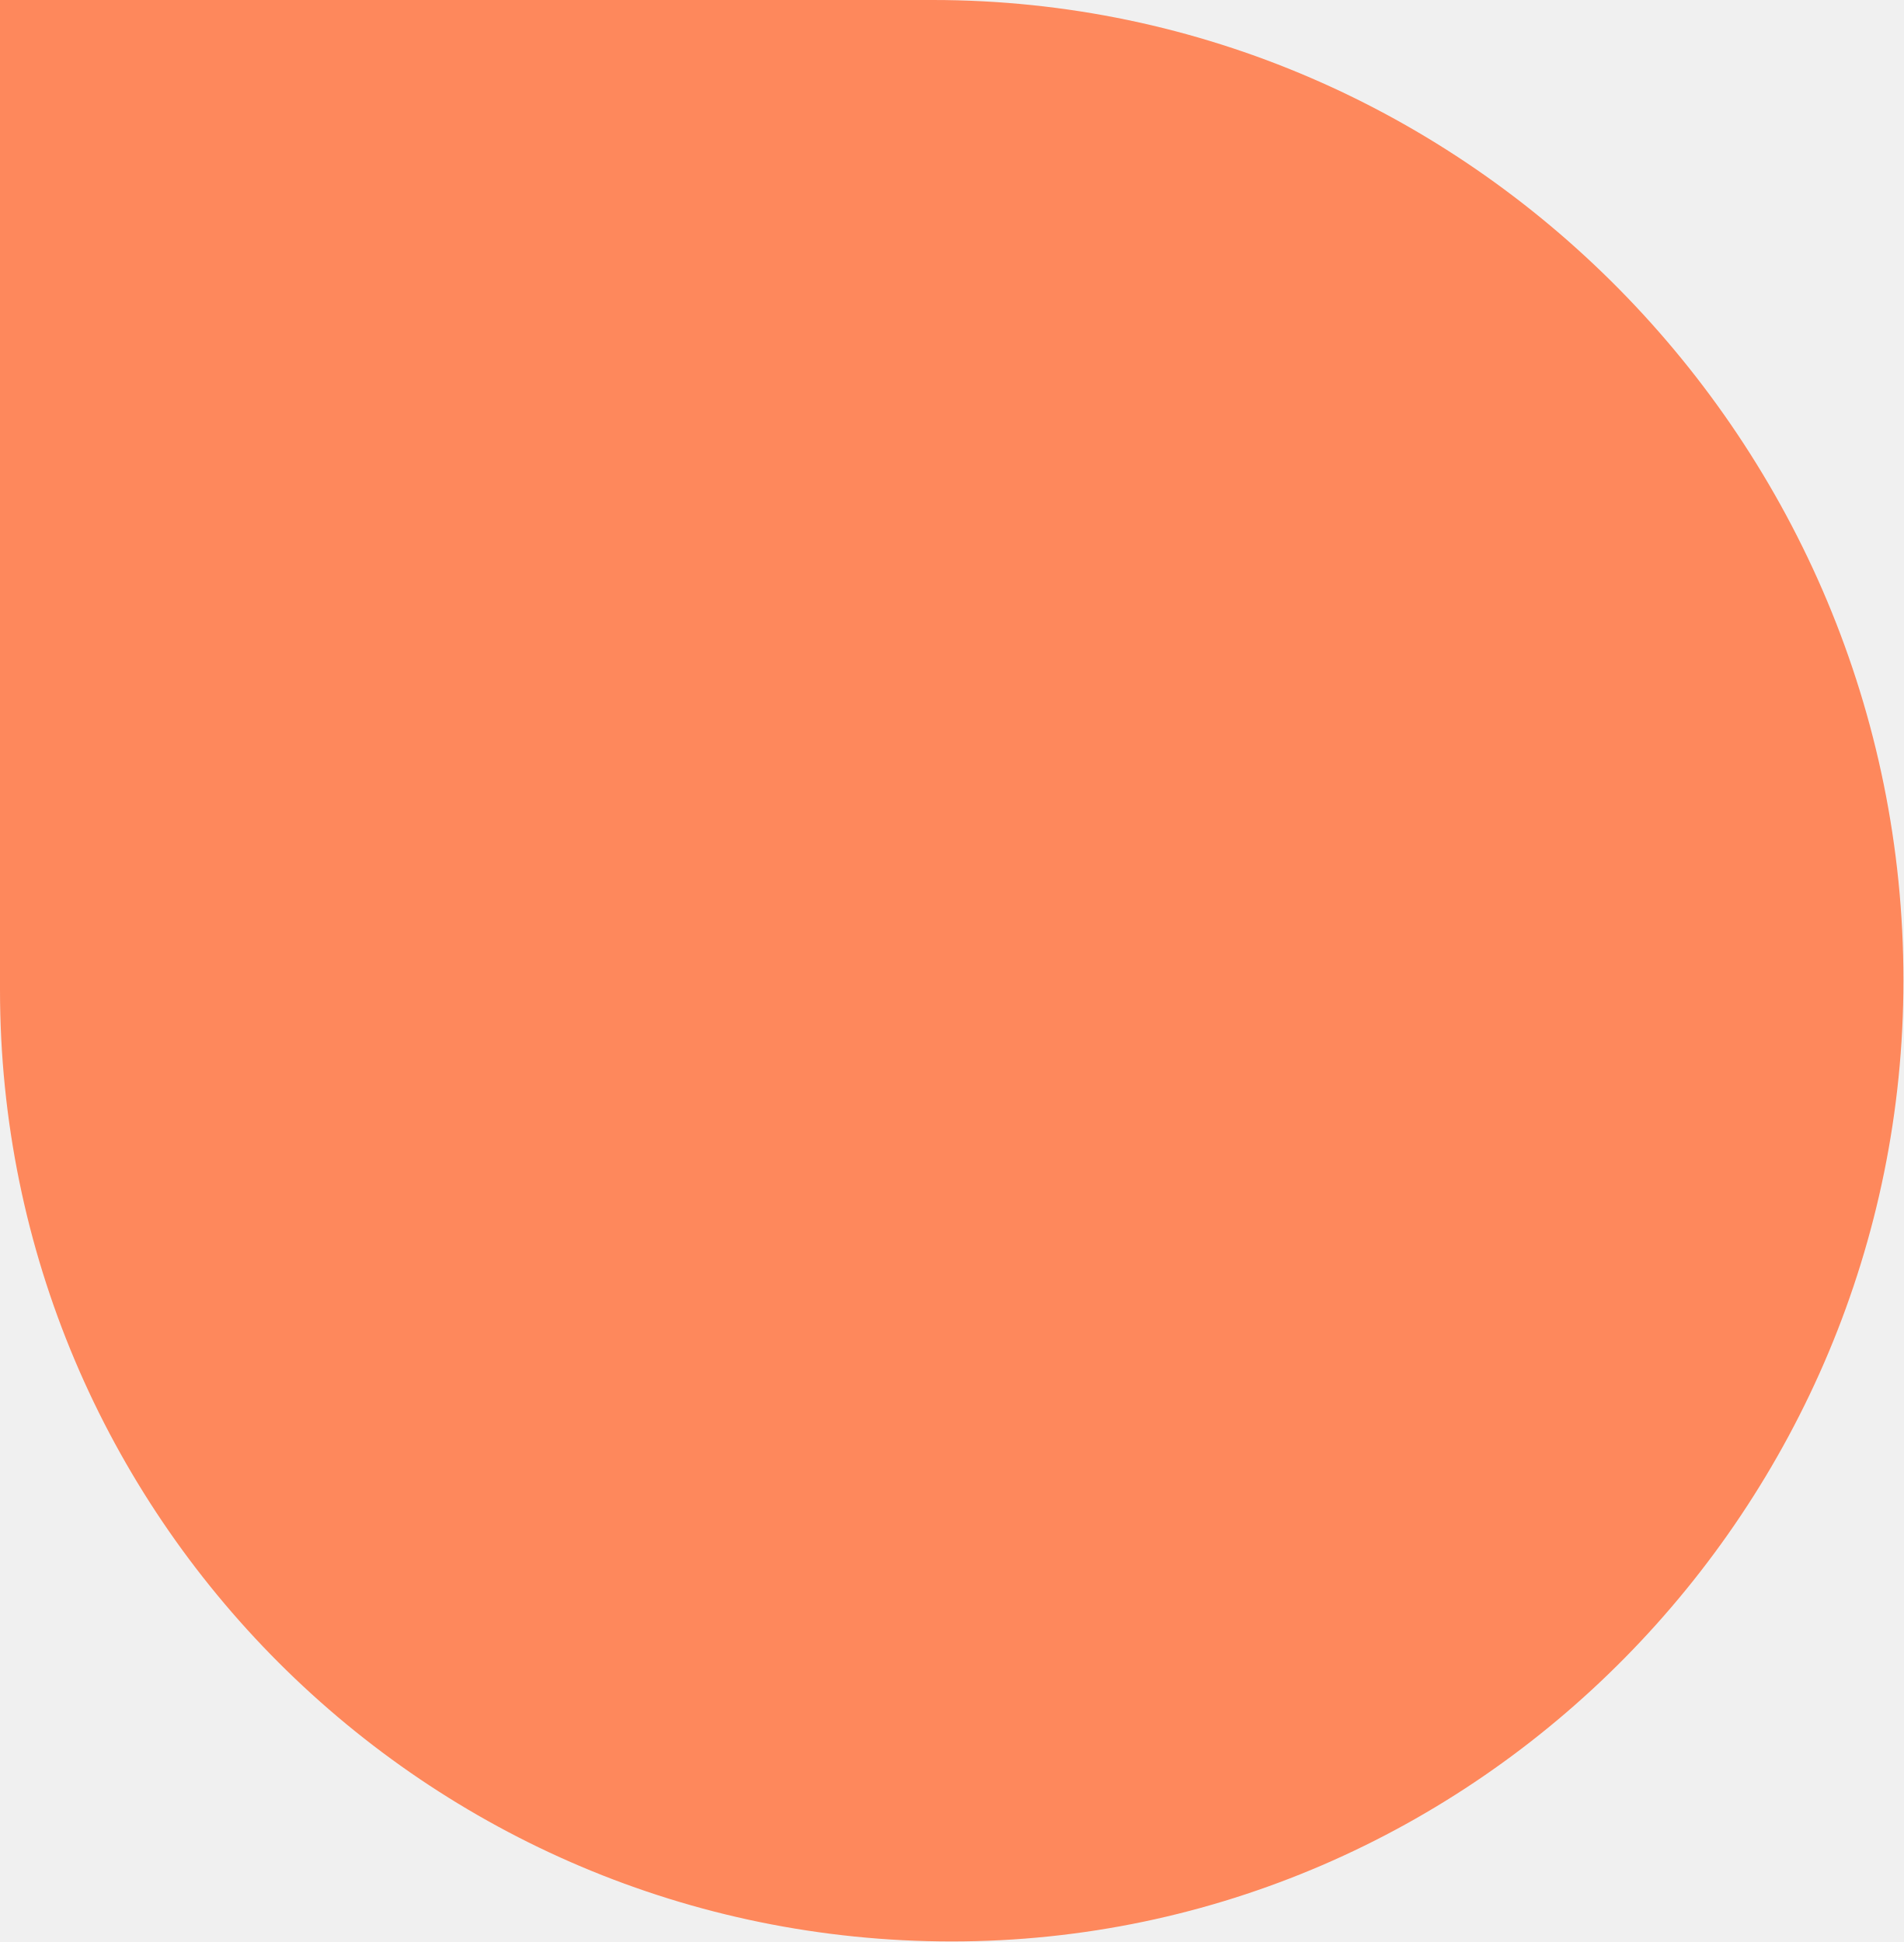
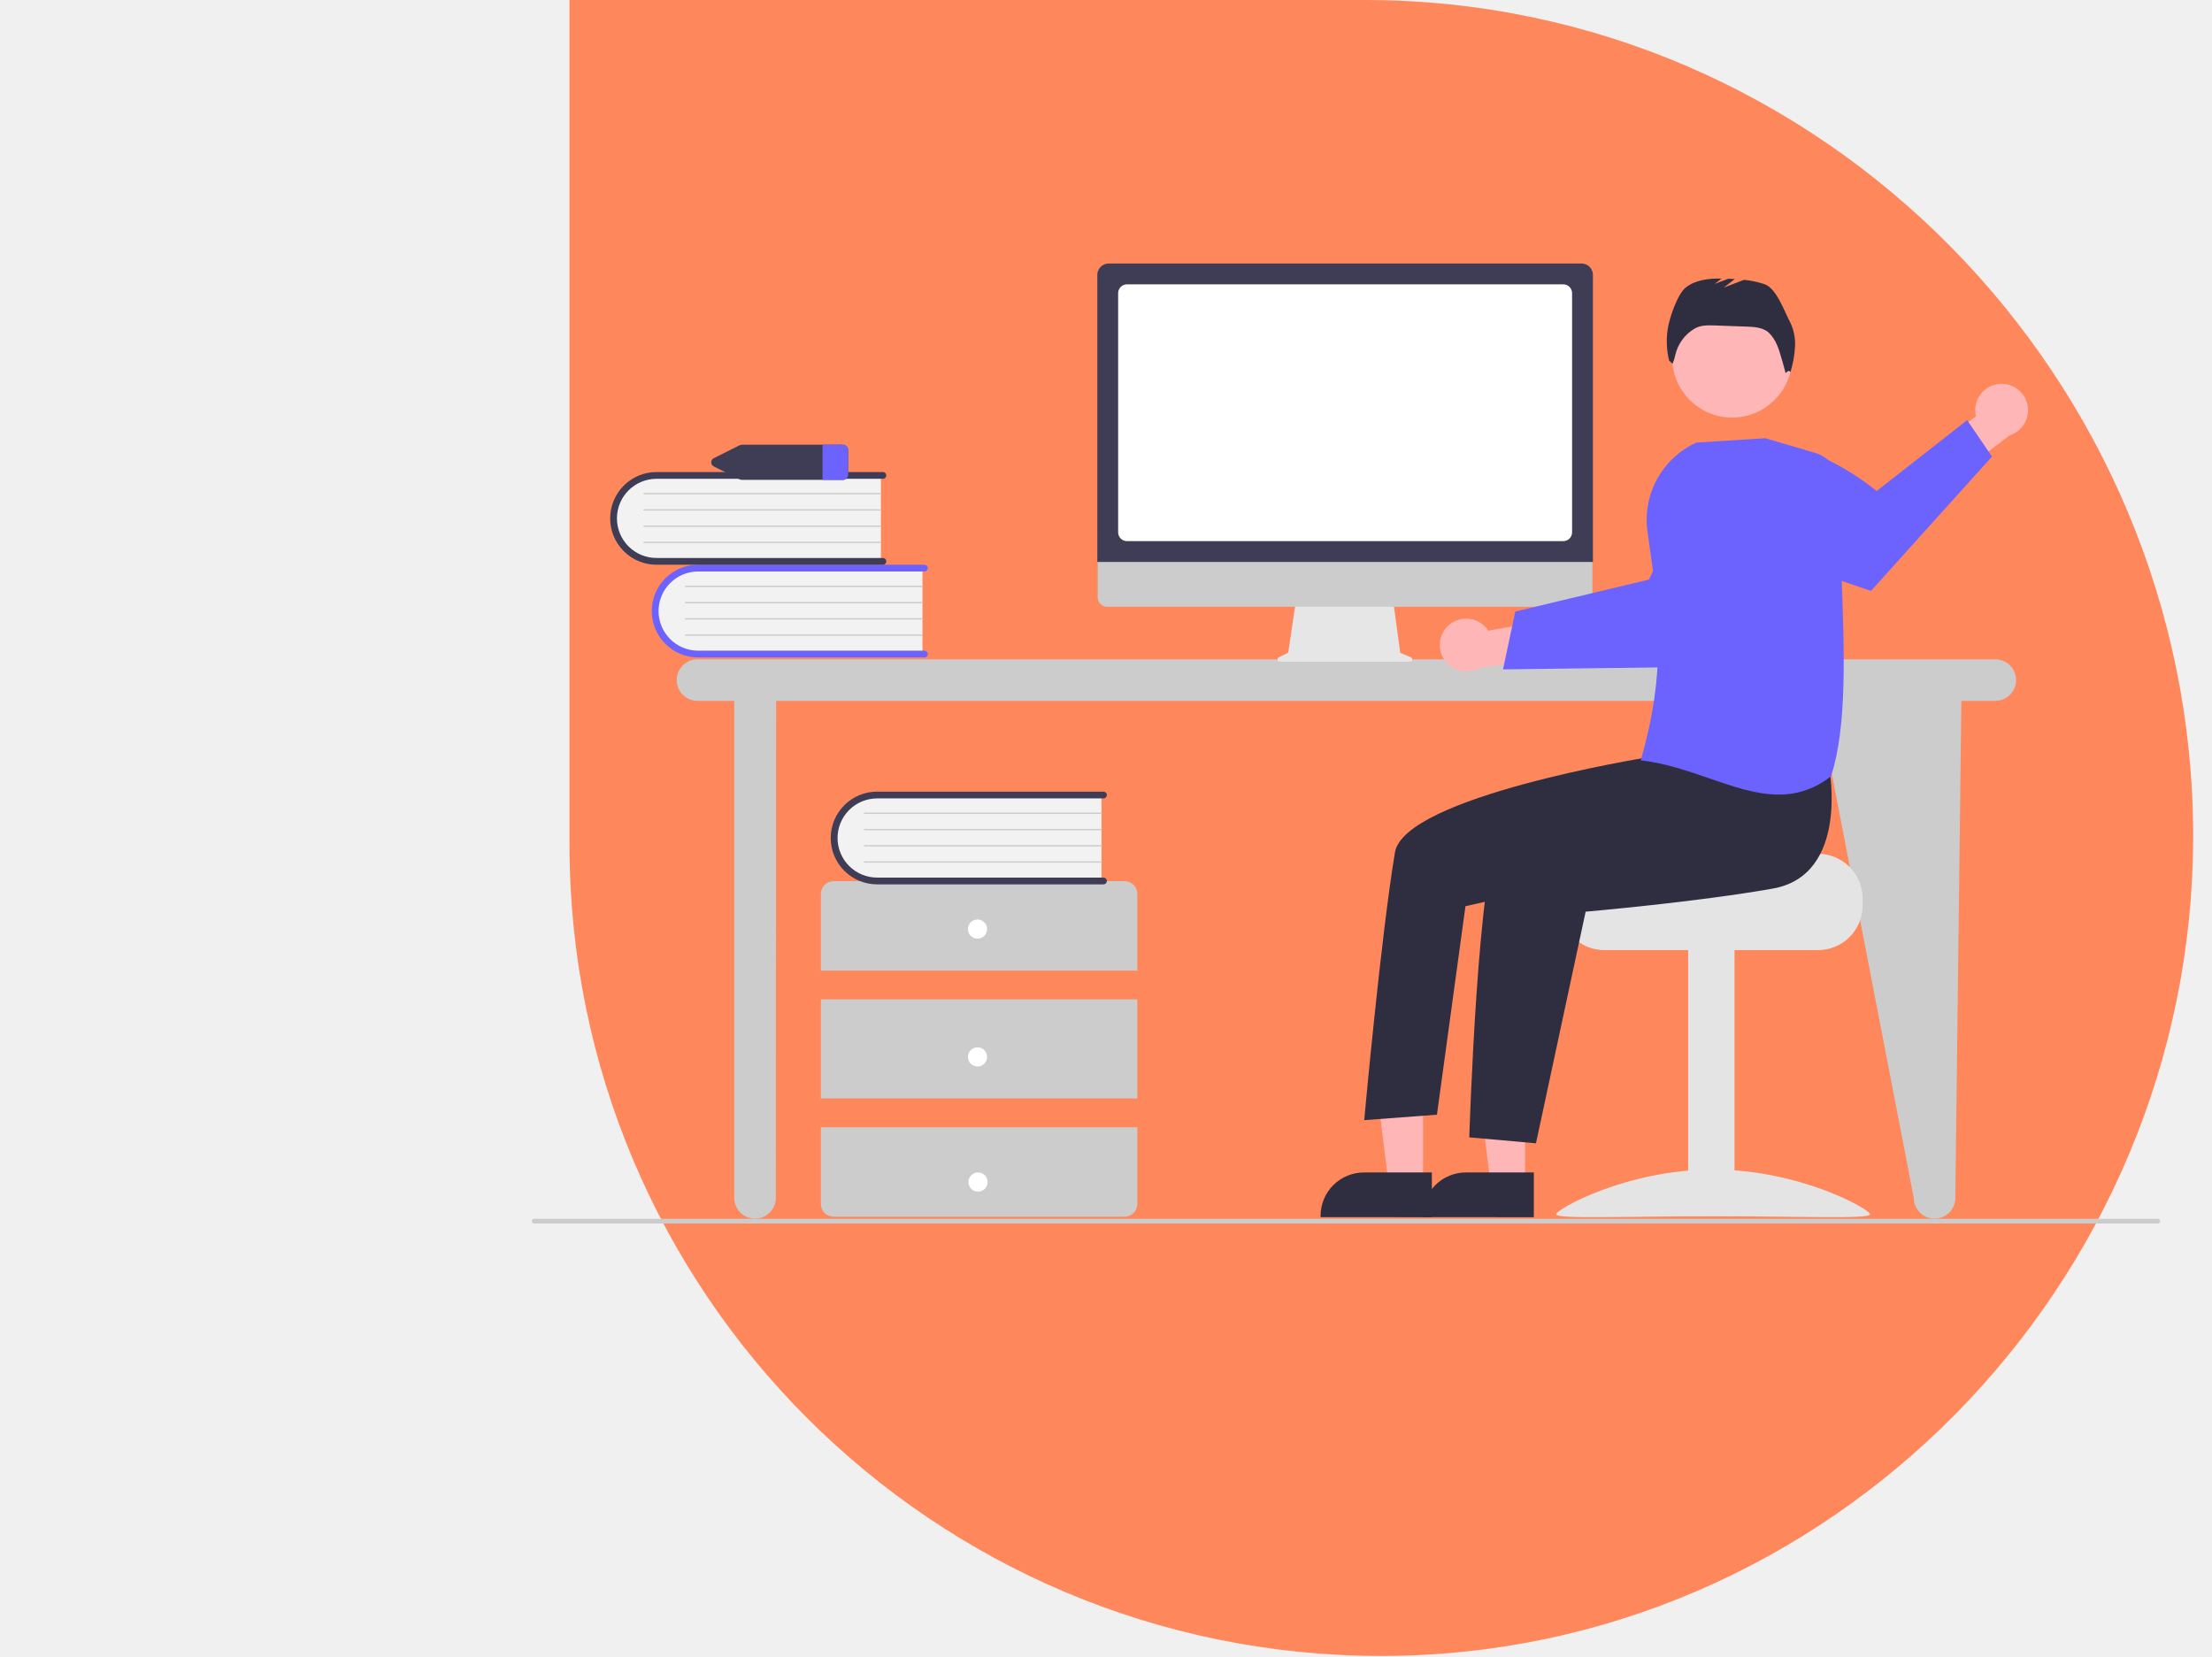
- <svg xmlns="http://www.w3.org/2000/svg" width="345" height="352" viewBox="0 0 345 352" fill="none">
-   <path d="M345 177.692C345 80.518 266.224 0 169.05 0H0V179.4C0 274.669 77.231 351.9 172.5 351.9V351.9C267.769 351.9 345 272.961 345 177.692V177.692Z" fill="#FE885C" />
+ <svg xmlns="http://www.w3.org/2000/svg" width="470" height="352" viewBox="0 0 470 352" fill="none">
+   <path d="M466 177.692C466 80.518 387.224 0 290.05 0H121V179.4C121 274.669 198.231 351.9 293.5 351.9C388.769 351.9 466 272.961 466 177.692Z" fill="#FE885C" />
+   <g clip-path="url(#clip0)">
+     <path d="M423.954 140.11H148.202C147.031 140.11 145.909 140.575 145.081 141.403C144.253 142.231 143.788 143.354 143.788 144.525C143.788 145.696 144.253 146.819 145.081 147.647C145.909 148.475 147.031 148.94 148.202 148.94H156.013V254.554C156.013 255.725 156.478 256.848 157.306 257.676C158.134 258.504 159.257 258.969 160.428 258.969C161.599 258.969 162.722 258.504 163.55 257.676C164.377 256.848 164.843 255.725 164.843 254.554L164.91 148.94H386.228L406.634 254.554C406.634 255.725 407.1 256.848 407.927 257.676C408.755 258.504 409.878 258.969 411.049 258.969C412.22 258.969 413.343 258.504 414.171 257.676C414.999 256.848 415.464 255.725 415.464 254.554L416.748 148.94H423.954C425.125 148.94 426.248 148.475 427.076 147.647C427.903 146.819 428.369 145.696 428.369 144.525C428.369 143.354 427.903 142.231 427.076 141.403C426.248 140.575 425.125 140.11 423.954 140.11Z" fill="#CCCCCC" />
+     <path d="M196 120.439V139.134H149.162C147.934 139.177 146.71 138.978 145.56 138.547C144.409 138.117 143.355 137.464 142.457 136.627C141.559 135.789 140.834 134.782 140.325 133.664C139.816 132.547 139.532 131.34 139.489 130.112C139.446 128.885 139.646 127.661 140.076 126.51C140.506 125.36 141.159 124.305 141.997 123.407C142.835 122.509 143.841 121.784 144.959 121.275C146.077 120.766 147.284 120.482 148.511 120.439C148.728 120.432 148.945 120.432 149.162 120.439L196 120.439Z" fill="#F2F2F2" />
+     <path d="M197.151 138.991C197.151 139.181 197.075 139.364 196.94 139.499C196.805 139.634 196.622 139.71 196.432 139.71H148.327C145.716 139.708 143.212 138.669 141.366 136.822C139.52 134.975 138.483 132.47 138.483 129.859C138.483 127.247 139.52 124.743 141.366 122.896C143.212 121.048 145.716 120.01 148.327 120.008H196.432C196.526 120.008 196.62 120.026 196.707 120.062C196.795 120.098 196.874 120.151 196.941 120.218C197.008 120.285 197.061 120.364 197.098 120.451C197.134 120.539 197.153 120.632 197.153 120.727C197.153 120.821 197.134 120.915 197.098 121.002C197.061 121.09 197.008 121.169 196.941 121.236C196.874 121.303 196.795 121.356 196.707 121.392C196.62 121.428 196.526 121.446 196.432 121.446H148.327C146.098 121.449 143.962 122.337 142.387 123.914C140.812 125.492 139.927 127.63 139.927 129.859C139.927 132.088 140.812 134.226 142.387 135.803C143.962 137.38 146.098 138.268 148.327 138.272H196.432C196.622 138.272 196.805 138.347 196.94 138.482C197.075 138.617 197.151 138.8 197.151 138.991Z" fill="#6C63FF" />
+     <path d="M196 124.754H145.667C145.629 124.755 145.592 124.74 145.565 124.713C145.538 124.686 145.523 124.65 145.522 124.612C145.522 124.574 145.537 124.537 145.563 124.51C145.59 124.483 145.626 124.467 145.664 124.467H196C196.038 124.467 196.074 124.482 196.101 124.509C196.128 124.536 196.143 124.573 196.143 124.611C196.143 124.648 196.128 124.685 196.101 124.712C196.074 124.739 196.038 124.754 196 124.754Z" fill="#CCCCCC" />
+     <path d="M196 128.204H145.667C145.629 128.204 145.592 128.189 145.565 128.162C145.538 128.136 145.523 128.099 145.522 128.061C145.522 128.023 145.537 127.986 145.563 127.959C145.59 127.932 145.626 127.917 145.664 127.916H196C196.038 127.916 196.074 127.932 196.101 127.959C196.128 127.986 196.143 128.022 196.143 128.06C196.143 128.098 196.128 128.134 196.101 128.161C196.074 128.188 196.038 128.203 196 128.204Z" fill="#CCCCCC" />
+     <path d="M196 131.656H145.667C145.629 131.656 145.592 131.641 145.565 131.614C145.538 131.588 145.523 131.551 145.522 131.513C145.522 131.475 145.537 131.439 145.563 131.411C145.59 131.384 145.626 131.369 145.664 131.368H196C196.038 131.369 196.074 131.384 196.101 131.411C196.128 131.438 196.143 131.474 196.143 131.512C196.143 131.55 196.128 131.586 196.101 131.613C196.074 131.64 196.038 131.655 196 131.656Z" fill="#CCCCCC" />
+     <path d="M196 135.107H145.667C145.629 135.107 145.592 135.092 145.565 135.066C145.538 135.039 145.523 135.003 145.522 134.964C145.522 134.926 145.537 134.89 145.563 134.863C145.59 134.835 145.626 134.82 145.664 134.819H196C196.038 134.82 196.074 134.835 196.101 134.862C196.128 134.889 196.143 134.925 196.143 134.963C196.143 135.001 196.128 135.037 196.101 135.064C196.074 135.091 196.038 135.107 196 135.107Z" fill="#CCCCCC" />
+     <path d="M187.171 100.742V119.437H140.332C137.853 119.523 135.441 118.621 133.627 116.929C131.813 115.237 130.745 112.894 130.659 110.415C130.573 107.936 131.475 105.524 133.167 103.71C134.859 101.896 137.203 100.828 139.682 100.742C139.898 100.734 140.115 100.734 140.332 100.742H187.171Z" fill="#F2F2F2" />
+     <path d="M188.321 119.293C188.321 119.484 188.246 119.667 188.111 119.802C187.976 119.937 187.793 120.012 187.602 120.012H139.498C136.886 120.012 134.38 118.975 132.532 117.127C130.685 115.28 129.647 112.774 129.647 110.161C129.647 107.549 130.685 105.043 132.532 103.196C134.38 101.348 136.886 100.311 139.498 100.311H187.602C187.697 100.311 187.79 100.329 187.878 100.365C187.965 100.401 188.044 100.454 188.111 100.521C188.178 100.588 188.231 100.667 188.267 100.754C188.303 100.842 188.321 100.935 188.321 101.03C188.321 101.124 188.303 101.218 188.267 101.305C188.231 101.392 188.178 101.471 188.111 101.538C188.044 101.605 187.965 101.658 187.878 101.694C187.79 101.73 187.697 101.749 187.602 101.749H139.498C137.267 101.749 135.127 102.635 133.549 104.213C131.972 105.79 131.085 107.93 131.085 110.161C131.085 112.393 131.972 114.533 133.549 116.11C135.127 117.688 137.267 118.574 139.498 118.574H187.602C187.793 118.574 187.976 118.65 188.111 118.785C188.246 118.92 188.321 119.103 188.321 119.293Z" fill="#3F3D56" />
+     <path d="M187.171 105.057H136.837C136.799 105.057 136.763 105.042 136.736 105.016C136.709 104.989 136.693 104.953 136.693 104.915C136.693 104.877 136.707 104.84 136.734 104.813C136.76 104.786 136.797 104.77 136.835 104.77H187.171C187.209 104.77 187.245 104.785 187.271 104.812C187.298 104.839 187.313 104.875 187.313 104.913C187.313 104.951 187.298 104.988 187.271 105.015C187.245 105.041 187.209 105.057 187.171 105.057Z" fill="#CCCCCC" />
+     <path d="M187.171 108.509H136.837C136.799 108.51 136.763 108.495 136.736 108.468C136.709 108.441 136.693 108.405 136.693 108.367C136.693 108.329 136.707 108.292 136.734 108.265C136.76 108.238 136.797 108.222 136.835 108.222H187.171C187.209 108.222 187.245 108.237 187.271 108.264C187.298 108.291 187.313 108.328 187.313 108.365C187.313 108.403 187.298 108.44 187.271 108.467C187.245 108.494 187.209 108.509 187.171 108.509Z" fill="#CCCCCC" />
+     <path d="M187.171 111.959H136.837C136.799 111.96 136.763 111.945 136.736 111.918C136.709 111.891 136.693 111.855 136.693 111.817C136.693 111.779 136.707 111.742 136.734 111.715C136.76 111.688 136.797 111.672 136.835 111.672H187.171C187.209 111.672 187.245 111.688 187.271 111.714C187.298 111.741 187.313 111.778 187.313 111.816C187.313 111.854 187.298 111.89 187.271 111.917C187.245 111.944 187.209 111.959 187.171 111.959Z" fill="#CCCCCC" />
+     <path d="M187.171 115.411H136.837C136.799 115.411 136.763 115.396 136.736 115.369C136.709 115.343 136.693 115.306 136.693 115.268C136.693 115.23 136.707 115.193 136.734 115.166C136.76 115.139 136.797 115.124 136.835 115.123H187.171C187.209 115.123 187.245 115.139 187.271 115.166C187.298 115.193 187.313 115.229 187.313 115.267C187.313 115.305 187.298 115.341 187.271 115.368C187.245 115.395 187.209 115.41 187.171 115.411Z" fill="#CCCCCC" />
+     <path d="M241.658 206.264V189.964C241.658 189.243 241.372 188.552 240.862 188.043C240.353 187.533 239.662 187.247 238.941 187.247H177.135C176.414 187.247 175.723 187.533 175.214 188.043C174.704 188.552 174.418 189.243 174.418 189.964V206.264H241.658Z" fill="#CCCCCC" />
+     <path d="M241.658 212.377H174.418V233.432H241.658V212.377Z" fill="#CCCCCC" />
+     <path d="M174.418 239.546V255.847C174.418 256.567 174.704 257.258 175.214 257.768C175.723 258.277 176.414 258.563 177.135 258.563H238.941C239.662 258.563 240.353 258.277 240.862 257.768C241.372 257.258 241.658 256.567 241.658 255.847V239.546H174.418Z" fill="#CCCCCC" />
+     <path d="M207.699 199.473C208.824 199.473 209.736 198.56 209.736 197.435C209.736 196.31 208.824 195.397 207.699 195.397C206.573 195.397 205.661 196.31 205.661 197.435C205.661 198.56 206.573 199.473 207.699 199.473Z" fill="white" />
+     <path d="M207.699 226.64C208.824 226.64 209.736 225.727 209.736 224.602C209.736 223.477 208.824 222.564 207.699 222.564C206.573 222.564 205.661 223.477 205.661 224.602C205.661 225.727 206.573 226.64 207.699 226.64Z" fill="white" />
+     <path d="M207.808 253.232C208.933 253.232 209.845 252.32 209.845 251.195C209.845 250.069 208.933 249.157 207.808 249.157C206.683 249.157 205.77 250.069 205.77 251.195C205.77 252.32 206.683 253.232 207.808 253.232Z" fill="white" />
+     <path d="M234.035 168.662V187.357H187.196C184.718 187.442 182.308 186.539 180.495 184.847C178.683 183.155 177.616 180.813 177.53 178.335C177.444 175.857 178.345 173.446 180.035 171.632C181.726 169.818 184.067 168.75 186.545 168.662C186.762 168.654 186.979 168.654 187.196 168.662H234.035Z" fill="#F2F2F2" />
+     <path d="M235.185 187.213C235.185 187.404 235.11 187.587 234.975 187.722C234.84 187.856 234.657 187.932 234.466 187.932H186.362C183.75 187.933 181.245 186.896 179.397 185.05C177.549 183.204 176.51 180.699 176.509 178.087C176.507 175.475 177.543 172.97 179.389 171.121C181.234 169.273 183.738 168.233 186.35 168.23H234.466C234.561 168.23 234.655 168.249 234.742 168.285C234.83 168.321 234.909 168.374 234.976 168.44C235.043 168.507 235.096 168.587 235.132 168.674C235.169 168.761 235.187 168.855 235.187 168.95C235.187 169.044 235.169 169.138 235.132 169.225C235.096 169.312 235.043 169.392 234.976 169.459C234.909 169.525 234.83 169.578 234.742 169.614C234.655 169.65 234.561 169.669 234.466 169.669H186.362C184.133 169.671 181.996 170.559 180.42 172.137C178.845 173.714 177.96 175.852 177.96 178.081C177.96 180.311 178.845 182.449 180.42 184.026C181.996 185.604 184.133 186.491 186.362 186.494H234.466C234.657 186.494 234.84 186.57 234.975 186.705C235.11 186.84 235.185 187.023 235.185 187.213Z" fill="#3F3D56" />
+     <path d="M234.035 172.976H183.702C183.664 172.976 183.627 172.961 183.6 172.935C183.573 172.908 183.557 172.872 183.557 172.834C183.557 172.796 183.572 172.759 183.598 172.732C183.625 172.705 183.661 172.689 183.699 172.688H234.035C234.073 172.689 234.109 172.704 234.136 172.731C234.162 172.758 234.177 172.794 234.177 172.832C234.177 172.87 234.162 172.907 234.136 172.933C234.109 172.96 234.073 172.976 234.035 172.976H234.035Z" fill="#CCCCCC" />
+     <path d="M234.035 176.427H183.702C183.664 176.427 183.627 176.413 183.6 176.386C183.573 176.359 183.557 176.323 183.557 176.285C183.557 176.247 183.572 176.21 183.598 176.183C183.625 176.156 183.661 176.14 183.699 176.14H234.035C234.073 176.14 234.109 176.155 234.136 176.182C234.162 176.209 234.177 176.246 234.177 176.283C234.177 176.321 234.162 176.358 234.136 176.385C234.109 176.412 234.073 176.427 234.035 176.427H234.035Z" fill="#CCCCCC" />
+     <path d="M234.035 179.879H183.702C183.664 179.88 183.627 179.865 183.6 179.838C183.573 179.811 183.557 179.775 183.557 179.737C183.557 179.699 183.572 179.662 183.598 179.635C183.625 179.608 183.661 179.592 183.699 179.592H234.035C234.073 179.592 234.109 179.607 234.136 179.634C234.162 179.661 234.177 179.698 234.177 179.736C234.177 179.773 234.162 179.81 234.136 179.837C234.109 179.864 234.073 179.879 234.035 179.879H234.035Z" fill="#CCCCCC" />
+     <path d="M234.035 183.33H183.702C183.664 183.33 183.627 183.315 183.6 183.288C183.573 183.262 183.557 183.225 183.557 183.187C183.557 183.149 183.572 183.112 183.598 183.085C183.625 183.058 183.661 183.042 183.699 183.042H234.035C234.073 183.042 234.109 183.058 234.136 183.085C234.162 183.112 234.177 183.148 234.177 183.186C234.177 183.224 234.162 183.26 234.136 183.287C234.109 183.314 234.073 183.329 234.035 183.33H234.035Z" fill="#CCCCCC" />
+     <path d="M179.025 94.506H157.685C157.483 94.506 157.283 94.552 157.101 94.642L151.715 97.338C151.538 97.413 151.387 97.539 151.281 97.7C151.174 97.86 151.118 98.049 151.118 98.241C151.118 98.434 151.174 98.622 151.281 98.783C151.387 98.944 151.538 99.069 151.715 99.145L157.101 101.841C157.283 101.931 157.483 101.977 157.685 101.977H179.025C179.32 101.994 179.609 101.894 179.83 101.7C180.051 101.505 180.187 101.232 180.207 100.938V95.545C180.187 95.251 180.051 94.977 179.83 94.783C179.608 94.588 179.32 94.489 179.025 94.506Z" fill="#3F3D56" />
+     <path d="M180.207 95.545V100.938C180.187 101.232 180.051 101.505 179.83 101.7C179.609 101.894 179.32 101.994 179.025 101.977H174.774V94.506H179.025C179.32 94.489 179.609 94.588 179.83 94.783C180.051 94.977 180.187 95.251 180.207 95.545Z" fill="#6C63FF" />
+     <path d="M299.776 139.686L297.523 138.738L295.978 127.442H275.394L273.719 138.691L271.703 139.699C271.607 139.748 271.529 139.827 271.484 139.925C271.438 140.022 271.427 140.133 271.451 140.237C271.476 140.342 271.536 140.436 271.62 140.503C271.705 140.57 271.809 140.606 271.917 140.606H299.591C299.701 140.606 299.808 140.568 299.894 140.498C299.979 140.428 300.038 140.331 300.06 140.222C300.082 140.114 300.066 140.001 300.014 139.904C299.962 139.806 299.878 139.729 299.776 139.686Z" fill="#E6E6E6" />
+     <path d="M336.355 128.945H235.243C234.713 128.944 234.204 128.732 233.83 128.357C233.455 127.981 233.245 127.472 233.245 126.942V112.684H338.353V126.942C338.353 127.472 338.143 127.981 337.768 128.356C337.393 128.732 336.885 128.944 336.355 128.945Z" fill="#CCCCCC" />
+     <path d="M338.459 119.422H233.152V58.415C233.153 57.775 233.408 57.161 233.86 56.708C234.313 56.255 234.927 56.001 235.567 56H336.044C336.684 56.001 337.298 56.255 337.751 56.708C338.204 57.161 338.458 57.775 338.459 58.415L338.459 119.422Z" fill="#3F3D56" />
+     <path d="M332.169 114.993H239.442C238.948 114.992 238.475 114.796 238.126 114.447C237.777 114.098 237.581 113.625 237.58 113.131V62.288C237.581 61.795 237.777 61.322 238.126 60.973C238.475 60.624 238.948 60.427 239.442 60.427H332.169C332.663 60.427 333.136 60.624 333.485 60.973C333.834 61.322 334.03 61.795 334.031 62.288V113.131C334.03 113.625 333.834 114.098 333.485 114.447C333.136 114.796 332.663 114.992 332.169 114.993Z" fill="white" />
+     <path d="M307.746 132.934C308.345 132.381 309.057 131.966 309.834 131.718C310.61 131.47 311.432 131.396 312.24 131.5C313.048 131.604 313.824 131.884 314.512 132.32C315.201 132.756 315.785 133.338 316.224 134.024L328.767 131.794L331.981 139.086L314.224 141.986C313.022 142.648 311.619 142.845 310.281 142.541C308.943 142.237 307.763 141.453 306.964 140.337C306.166 139.222 305.804 137.852 305.948 136.487C306.093 135.122 306.732 133.858 307.746 132.934Z" fill="#FFB6B6" />
+     <path d="M319.359 142.245L332.435 142.082L334.09 142.059L360.693 141.724C360.693 141.724 367.917 134.832 374.208 127.736L373.326 121.359C372.466 115.1 369.362 109.367 364.59 105.227C355.58 111.247 350.356 123.163 350.356 123.163L333.861 127.108L332.21 127.503L321.961 129.952L319.359 142.245Z" fill="#6C63FF" />
+     <path d="M386.295 181.442H361.887C361.887 182.488 335.207 183.337 335.207 183.337C334.618 183.78 334.082 184.289 333.608 184.853C332.183 186.551 331.405 188.699 331.41 190.915V192.431C331.411 194.943 332.409 197.352 334.185 199.128C335.962 200.905 338.371 201.903 340.883 201.904H386.295C388.807 201.902 391.215 200.903 392.991 199.127C394.767 197.351 395.766 194.943 395.768 192.431V190.915C395.765 188.404 394.765 185.997 392.99 184.221C391.214 182.445 388.806 181.446 386.295 181.442Z" fill="#E4E4E4" />
+     <path d="M368.546 201.528H358.694V258.394H368.546V201.528Z" fill="#E4E4E4" />
+     <path d="M330.654 258.048C330.654 259.112 345.583 258.46 363.999 258.46C382.415 258.46 397.344 259.112 397.344 258.048C397.344 256.983 382.415 248.542 363.999 248.542C345.583 248.542 330.654 256.983 330.654 258.048Z" fill="#E4E4E4" />
+     <path d="M324.036 251.549L316.704 251.549L313.216 223.268L324.037 223.268L324.036 251.549Z" fill="#FFB6B6" />
+     <path d="M325.906 258.657L302.264 258.656V258.357C302.264 255.917 303.234 253.576 304.96 251.851C306.685 250.125 309.026 249.155 311.466 249.155H311.467L325.907 249.156L325.906 258.657Z" fill="#2F2E41" />
+     <path d="M302.365 251.549L295.033 251.549L291.545 223.268L302.366 223.268L302.365 251.549Z" fill="#FFB6B6" />
+     <path d="M304.235 258.657L280.593 258.656V258.357C280.593 255.917 281.563 253.576 283.289 251.851C285.014 250.125 287.355 249.155 289.795 249.155H289.796L304.236 249.156L304.235 258.657Z" fill="#2F2E41" />
+     <path d="M368.045 88.732C375.086 88.732 380.794 83.024 380.794 75.983C380.794 68.942 375.086 63.234 368.045 63.234C361.004 63.234 355.297 68.942 355.297 75.983C355.297 83.024 361.004 88.732 368.045 88.732Z" fill="#FFB6B6" />
+     <path d="M388.679 163.332C388.679 163.332 392.956 185.951 376.681 188.831C360.406 191.711 336.912 193.736 336.912 193.736L326.361 242.96L312.187 241.694C312.187 241.694 314.072 182.44 318.708 177.804C323.344 173.168 352.644 159.287 352.644 159.287L388.679 163.332Z" fill="#2F2E41" />
+     <path d="M356.892 153.852L349.774 160.992C349.774 160.992 298.377 169.271 296.394 181.142C293.401 199.064 289.865 238.038 289.865 238.038L305.318 236.879L311.377 192.577L336.102 186.953L364.232 171.622L356.892 153.852Z" fill="#2F2E41" />
+     <path d="M380.313 68.373C379.055 65.999 377.456 61.267 374.916 60.389C373.505 59.921 372.047 59.611 370.568 59.463L366.251 61.123L368.601 59.296C368.143 59.269 367.686 59.246 367.229 59.229L364.316 60.349L365.806 59.19C363.09 59.162 360.287 59.445 358.183 61.098C356.389 62.508 354.611 67.847 354.324 70.11C354.017 72.275 354.124 74.479 354.641 76.603L355.379 77.305C355.637 76.713 355.831 76.096 355.957 75.463C356.222 74.28 356.73 73.165 357.449 72.19C358.168 71.214 359.082 70.399 360.134 69.796L360.174 69.774C361.411 69.077 362.913 69.109 364.332 69.16L371.071 69.403C372.692 69.461 374.438 69.564 375.702 70.581C376.505 71.331 377.137 72.246 377.553 73.263C378.181 74.531 379.409 79.312 379.409 79.312C379.409 79.312 380.103 78.41 380.436 79.082C380.97 77.329 381.294 75.519 381.403 73.69C381.509 71.853 381.133 70.02 380.313 68.373Z" fill="#2F2E41" />
+     <path d="M424.902 81.581C424.089 81.635 423.297 81.866 422.583 82.258C421.869 82.651 421.249 83.195 420.768 83.853C420.287 84.511 419.956 85.266 419.799 86.066C419.641 86.866 419.661 87.69 419.857 88.481L409.605 96.043L412.681 103.394L427.008 92.512C428.316 92.095 429.425 91.213 430.126 90.034C430.826 88.854 431.07 87.458 430.81 86.111C430.551 84.763 429.806 83.558 428.717 82.723C427.628 81.888 426.271 81.482 424.902 81.581Z" fill="#FFB6B6" />
+     <path d="M423.252 97.02L397.552 125.563C397.552 125.563 385.262 121.628 375.756 117.363L371.486 104.247C370.495 101.205 370.072 98.006 370.238 94.81C383.415 91.304 398.741 104.35 398.741 104.35L417.979 89.281L423.252 97.02Z" fill="#6C63FF" />
+     <path d="M363.283 165.439C358.698 163.855 353.957 162.217 348.843 161.602L348.623 161.576L348.684 161.363C353.978 142.775 352.657 130.885 350.062 113.024C349.511 109.171 350.219 105.244 352.083 101.827C353.947 98.41 356.866 95.688 360.404 94.066L360.435 94.052L375.041 93.124L375.075 93.122L385.697 96.246C387.225 96.699 388.563 97.64 389.505 98.926C390.447 100.212 390.941 101.771 390.913 103.364C390.798 109.238 391.042 115.796 391.3 122.739C391.88 138.315 392.479 154.422 389.078 164.872L389.06 164.927L389.015 164.963C385.888 167.509 381.97 168.885 377.938 168.854C373.17 168.854 368.304 167.173 363.283 165.439Z" fill="#6C63FF" />
+     <path d="M458.5 260H113.5C113.367 260 113.24 259.947 113.146 259.854C113.053 259.76 113 259.633 113 259.5C113 259.367 113.053 259.24 113.146 259.146C113.24 259.053 113.367 259 113.5 259H458.5C458.633 259 458.76 259.053 458.854 259.146C458.947 259.24 459 259.367 459 259.5C459 259.633 458.947 259.76 458.854 259.854C458.76 259.947 458.633 260 458.5 260Z" fill="#CCCCCC" />
+   </g>
+   <defs>
+     <clipPath id="clip0">
+       <rect width="470" height="204" fill="white" transform="translate(0 56)" />
+     </clipPath>
+   </defs>
</svg>
